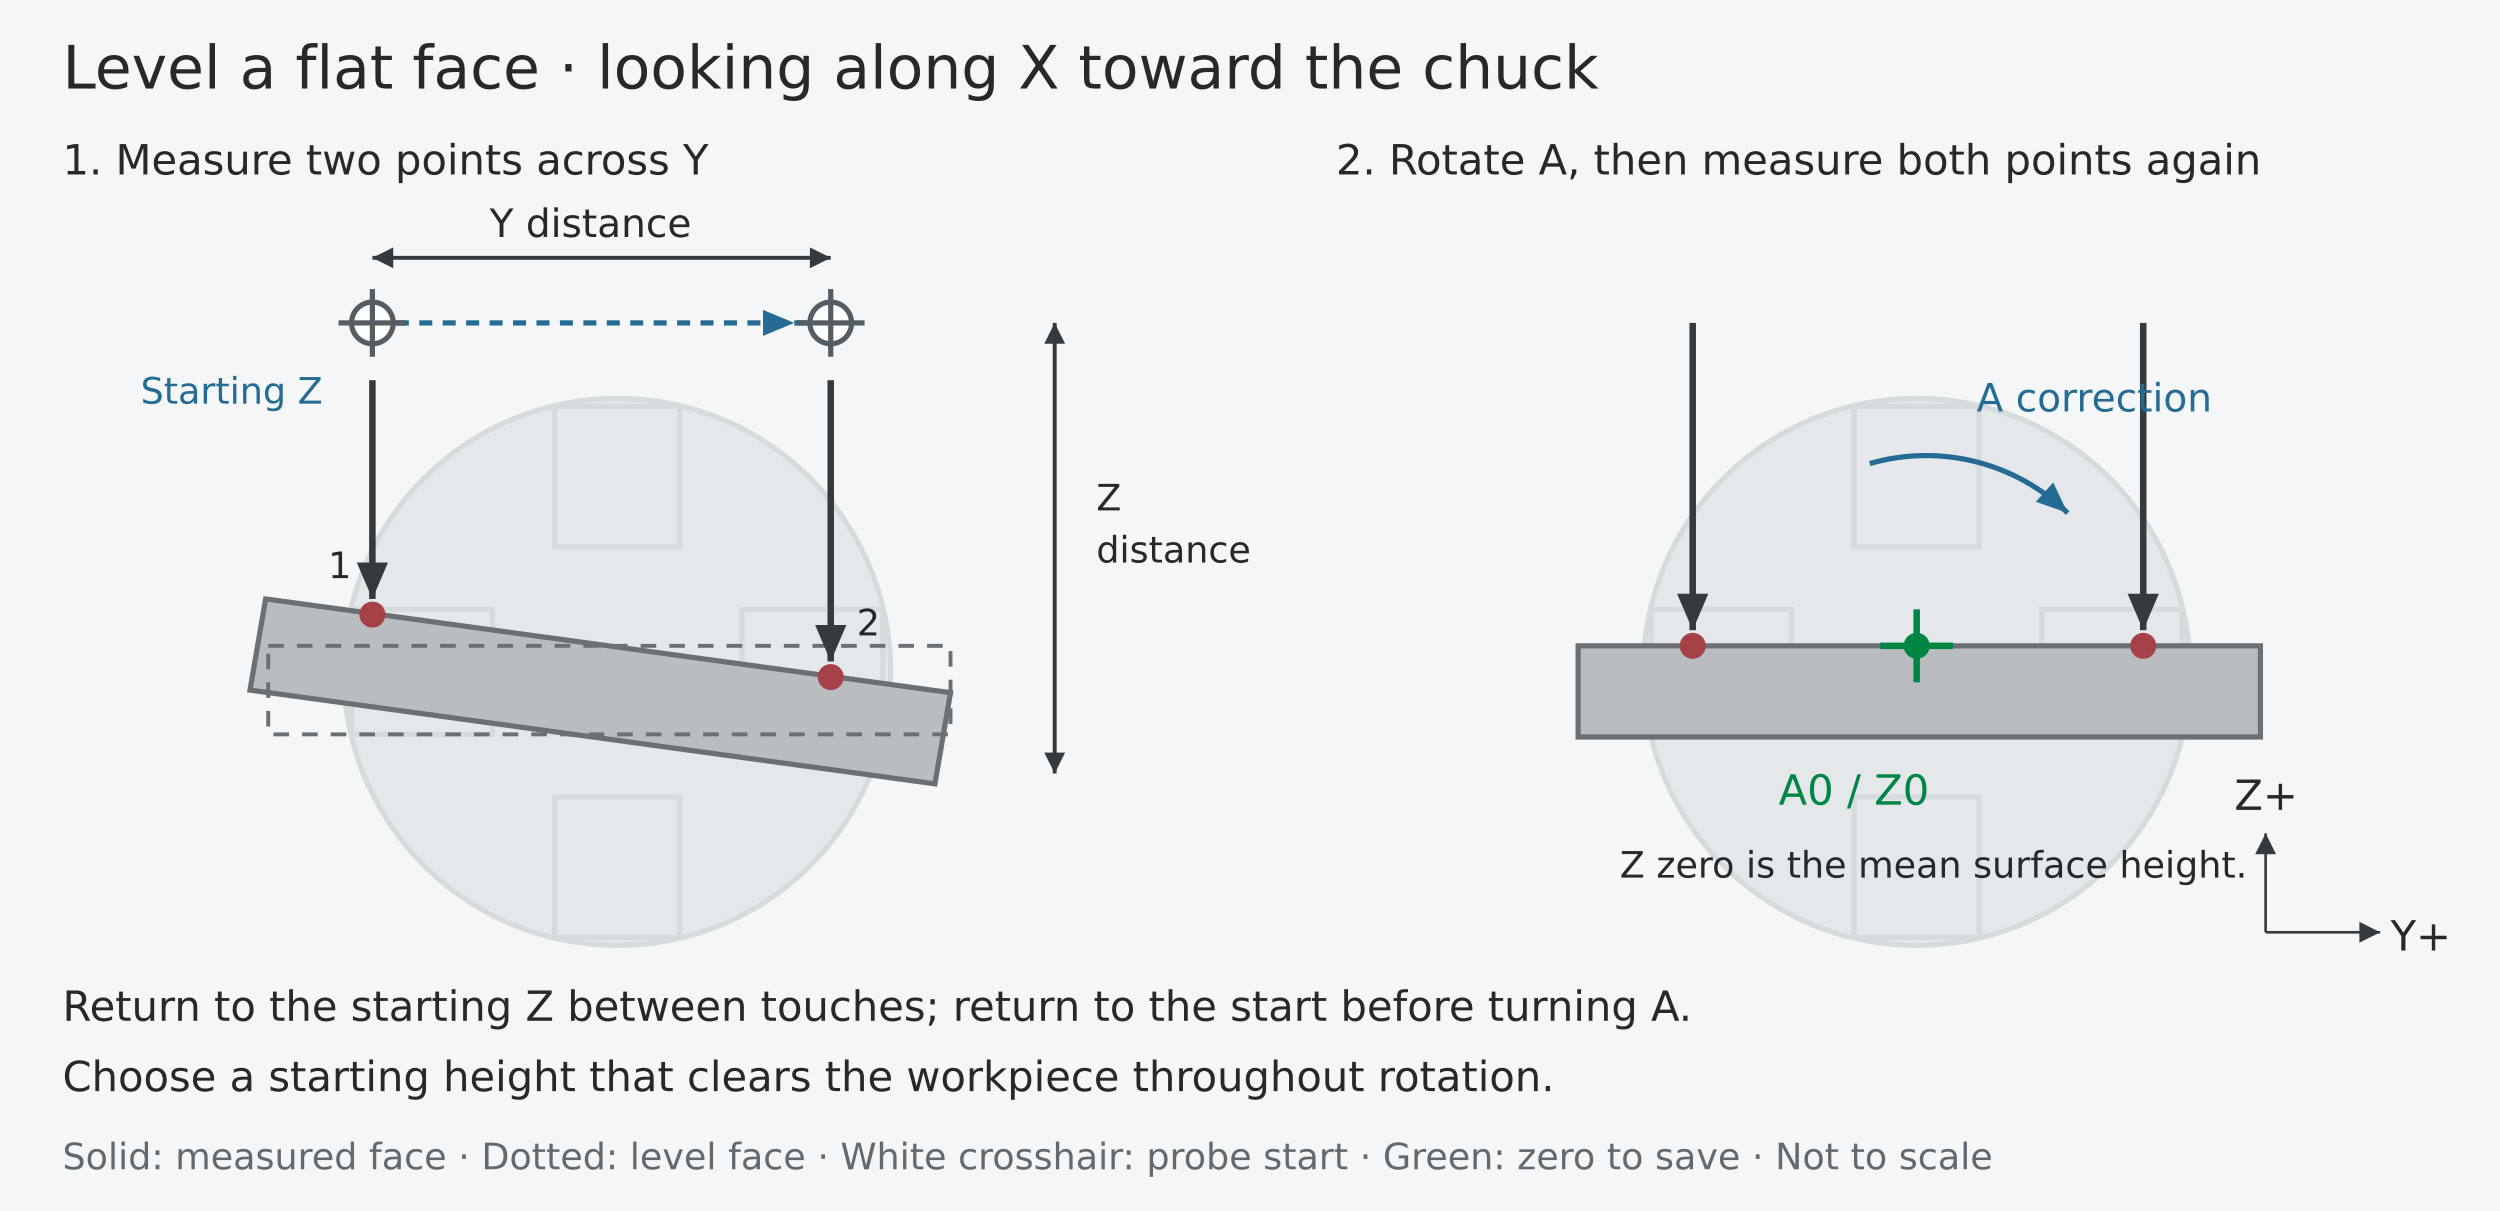
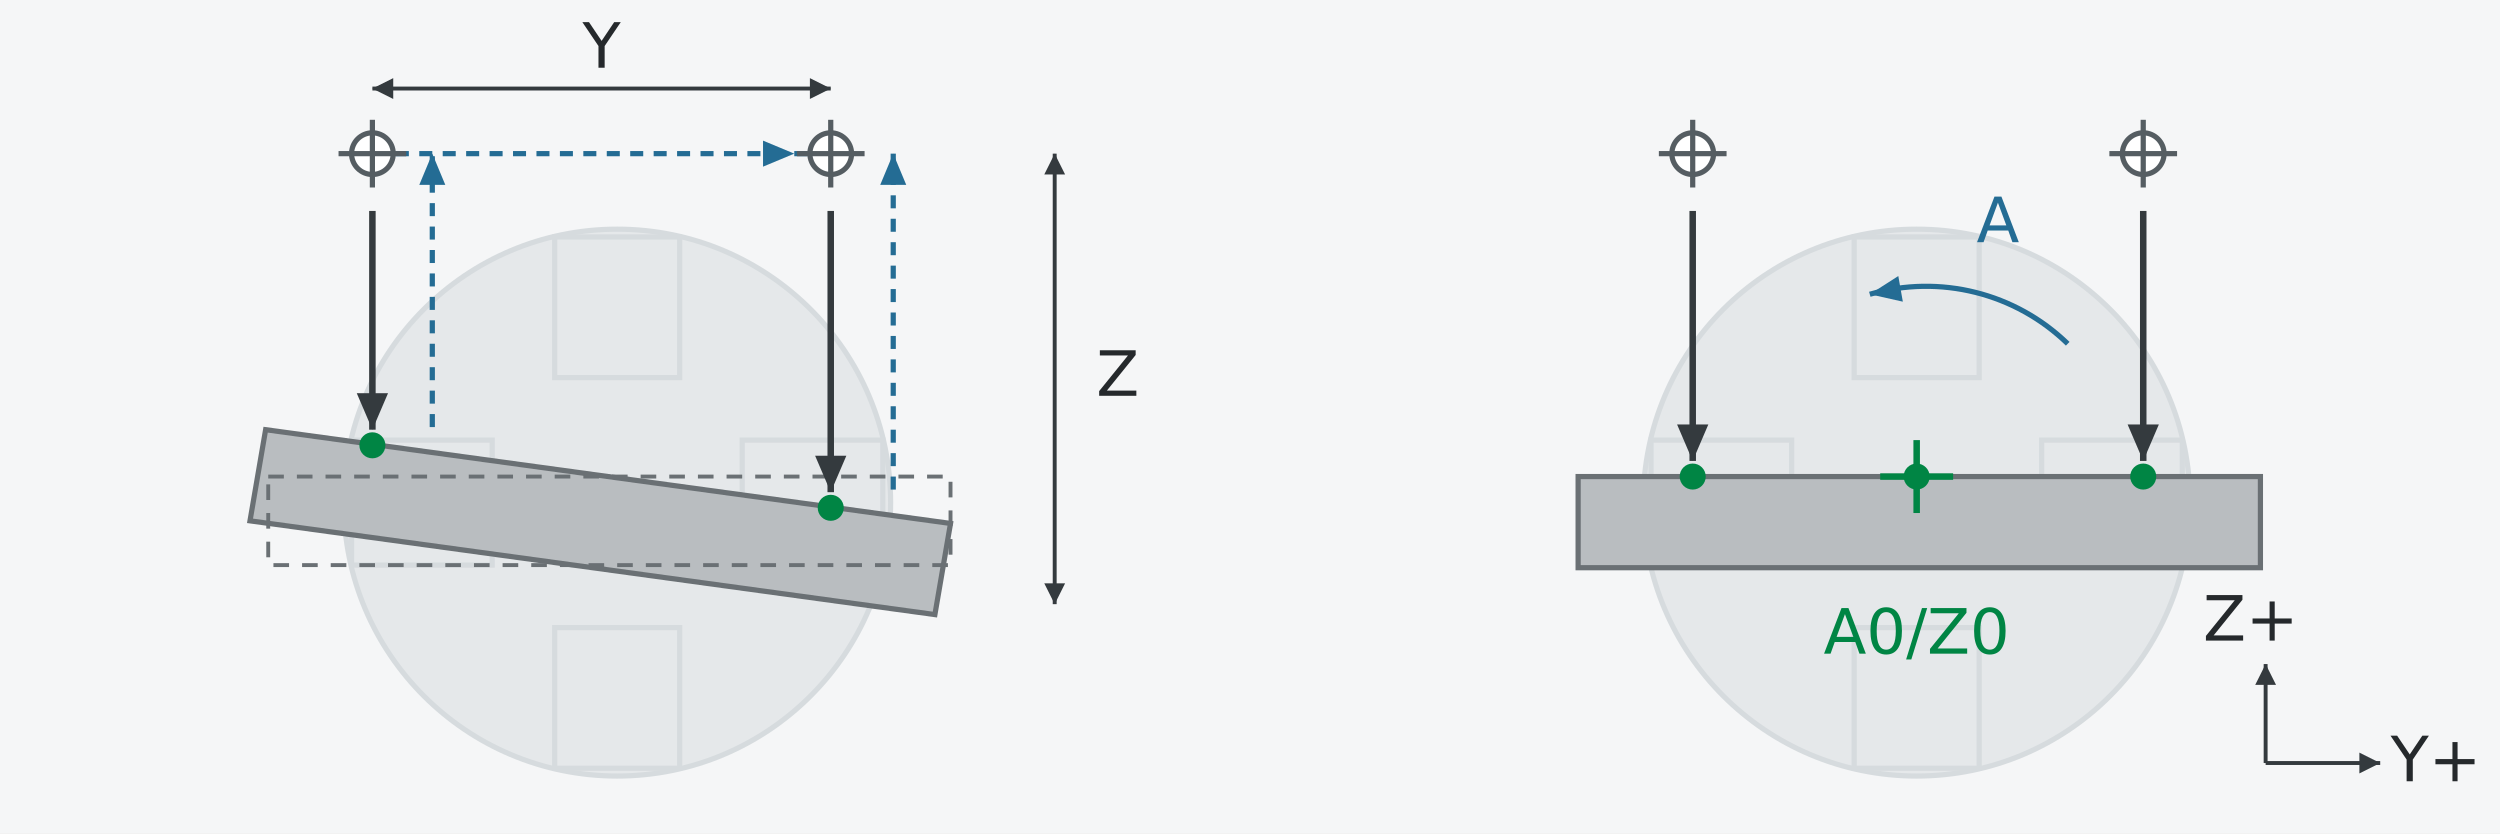
- <svg xmlns="http://www.w3.org/2000/svg" width="960" height="465" viewBox="0 0 960 465" role="img" aria-labelledby="title desc">
+ <svg xmlns="http://www.w3.org/2000/svg" width="768" height="256" viewBox="0 65 960 320" role="img" aria-labelledby="title">
  <defs>
    <path id="arrow" d="M-14-6L0 0L-14 6Z" fill="#343a3e" />
    <path id="dimension" d="M-8-4L0 0L-8 4Z" fill="#343a3e" />
    <path id="blue" d="M-12-5L0 0L-12 5Z" fill="#246c94" />
    <g id="start" fill="#fff" stroke="#555d62" stroke-width="2">
      <circle r="8" />
      <path d="M-13 0H13M0-13V13" />
    </g>
    <g id="chuck" fill="#e5e8ea" stroke="#d6dbde" stroke-width="2">
      <circle r="105" />
      <path d="M-24-102H24V-48H-24ZM-24 102H24V48H-24ZM-102-24V24H-48V-24ZM102-24V24H48V-24Z" />
    </g>
  </defs>
-   <rect width="960" height="465" fill="#f5f6f7" />
-   <g font-family="DejaVu Sans, sans-serif" fill="#25292c" font-size="16">
-     <text x="24" y="34" font-size="23">Level a flat face · looking along X toward the chuck</text>
-     <text x="24" y="67">1. Measure two points across Y</text>
-     <text x="513" y="67">2. Rotate A, then measure both points again</text>
+   <rect y="65" width="960" height="320" fill="#f5f6f7" />
+   <g font-family="DejaVu Sans, sans-serif" fill="#25292c" font-size="24">
    <use href="#chuck" x="237" y="258" />
    <use href="#chuck" x="736" y="258" />
    <path d="M102 230L365 266L359 301L96 265Z" fill="#b9bdc0" stroke="#6a7074" stroke-width="2" />
    <path d="M103 248H365V282H103Z" fill="none" stroke="#6a7074" stroke-width="1.5" stroke-dasharray="6 5" />
-     <path d="M143 124H319" fill="none" stroke="#246c94" stroke-width="2" stroke-dasharray="5 4" />
+     <path d="M143 124H319M166 229V124M343 253V124" fill="none" stroke="#246c94" stroke-width="2" stroke-dasharray="5 4" />
    <use href="#blue" transform="translate(305 124)" />
+     <use href="#blue" transform="translate(166 124) rotate(-90)" />
+     <use href="#blue" transform="translate(343 124) rotate(-90)" />
    <use href="#start" x="143" y="124" />
    <use href="#start" x="319" y="124" />
-     <path d="M143 146V230" stroke="#343a3e" stroke-width="2.5" />
-     <path d="M319 146V254" stroke="#343a3e" stroke-width="2.5" />
+     <path d="M143 146V230M319 146V254" stroke="#343a3e" stroke-width="2.5" />
    <use href="#arrow" transform="translate(143 230) rotate(90)" />
    <use href="#arrow" transform="translate(319 254) rotate(90)" />
-     <circle cx="143" cy="236" r="5" fill="#a64247" />
-     <circle cx="319" cy="260" r="5" fill="#a64247" />
-     <text x="126" y="222" font-size="14">1</text>
-     <text x="329" y="244" font-size="14">2</text>
+     <circle cx="143" cy="236" r="5" fill="#008544" />
+     <circle cx="319" cy="260" r="5" fill="#008544" />
    <path d="M143 99H319" stroke="#343a3e" stroke-width="1.5" />
    <use href="#dimension" transform="translate(143 99) rotate(180)" />
    <use href="#dimension" transform="translate(319 99)" />
-     <text x="188" y="91" font-size="15">Y distance</text>
+     <text text-anchor="middle" x="231" y="91">Y</text>
    <path d="M405 124V297" stroke="#343a3e" stroke-width="1.5" />
    <use href="#dimension" transform="translate(405 124) rotate(-90)" />
    <use href="#dimension" transform="translate(405 297) rotate(90)" />
-     <text x="421" y="196" font-size="14">Z</text>
-     <text x="421" y="216" font-size="14">distance</text>
-     <text x="54" y="155" font-size="14" fill="#246c94">Starting Z</text>
+     <text x="421" y="217">Z</text>
    <path d="M606 248H868V283H606Z" fill="#b9bdc0" stroke="#6a7074" stroke-width="2" />
-     <path d="M650 124V242" stroke="#343a3e" stroke-width="2.5" />
-     <path d="M823 124V242" stroke="#343a3e" stroke-width="2.5" />
+     <path d="M650 146V242M823 146V242" stroke="#343a3e" stroke-width="2.5" />
    <use href="#arrow" transform="translate(650 242) rotate(90)" />
    <use href="#arrow" transform="translate(823 242) rotate(90)" />
-     <circle cx="650" cy="248" r="5" fill="#a64247" />
-     <circle cx="823" cy="248" r="5" fill="#a64247" />
+     <use href="#start" x="650" y="124" />
+     <use href="#start" x="823" y="124" />
+     <circle cx="650" cy="248" r="5" fill="#008544" />
+     <circle cx="823" cy="248" r="5" fill="#008544" />
    <path d="M736 234V262M722 248H750" stroke="#008544" stroke-width="2.5" />
    <circle cx="736" cy="248" r="5" fill="#008544" />
-     <text x="683" y="309" fill="#008544">A0 / Z0</text>
-     <text x="622" y="337" font-size="14">Z zero is the mean surface height.</text>
-     <path d="M718 178A78 78 0 0 1 794 197" fill="none" stroke="#246c94" stroke-width="2" />
-     <use href="#blue" transform="translate(794 197) rotate(42)" />
-     <text x="759" y="158" fill="#246c94" font-size="15">A correction</text>
-     <path d="M870 358H914M870 358V320" fill="none" stroke="#343a3e" />
+     <text text-anchor="middle" x="736" y="316" fill="#008544">A0/Z0</text>
+     <path d="M794 197A78 78 0 0 0 718 178" fill="none" stroke="#246c94" stroke-width="2" />
+     <use href="#blue" transform="translate(718 178) rotate(170)" />
+     <text x="759" y="158" fill="#246c94">A</text>
+     <path d="M870 358H914M870 358V320" fill="none" stroke="#343a3e" stroke-width="1.5" />
    <use href="#dimension" transform="translate(914 358)" />
    <use href="#dimension" transform="translate(870 320) rotate(-90)" />
    <text x="918" y="365">Y+</text>
-     <text x="858" y="311">Z+</text>
-     <text x="24" y="392">Return to the starting Z between touches; return to the start before turning A.</text>
-     <text x="24" y="419">Choose a starting height that clears the workpiece throughout rotation.</text>
-     <text x="24" y="449" fill="#626a70" font-size="14">Solid: measured face · Dotted: level face · White crosshair: probe start · Green: zero to save · Not to scale</text>
+     <text x="846" y="311">Z+</text>
  </g>
</svg>
